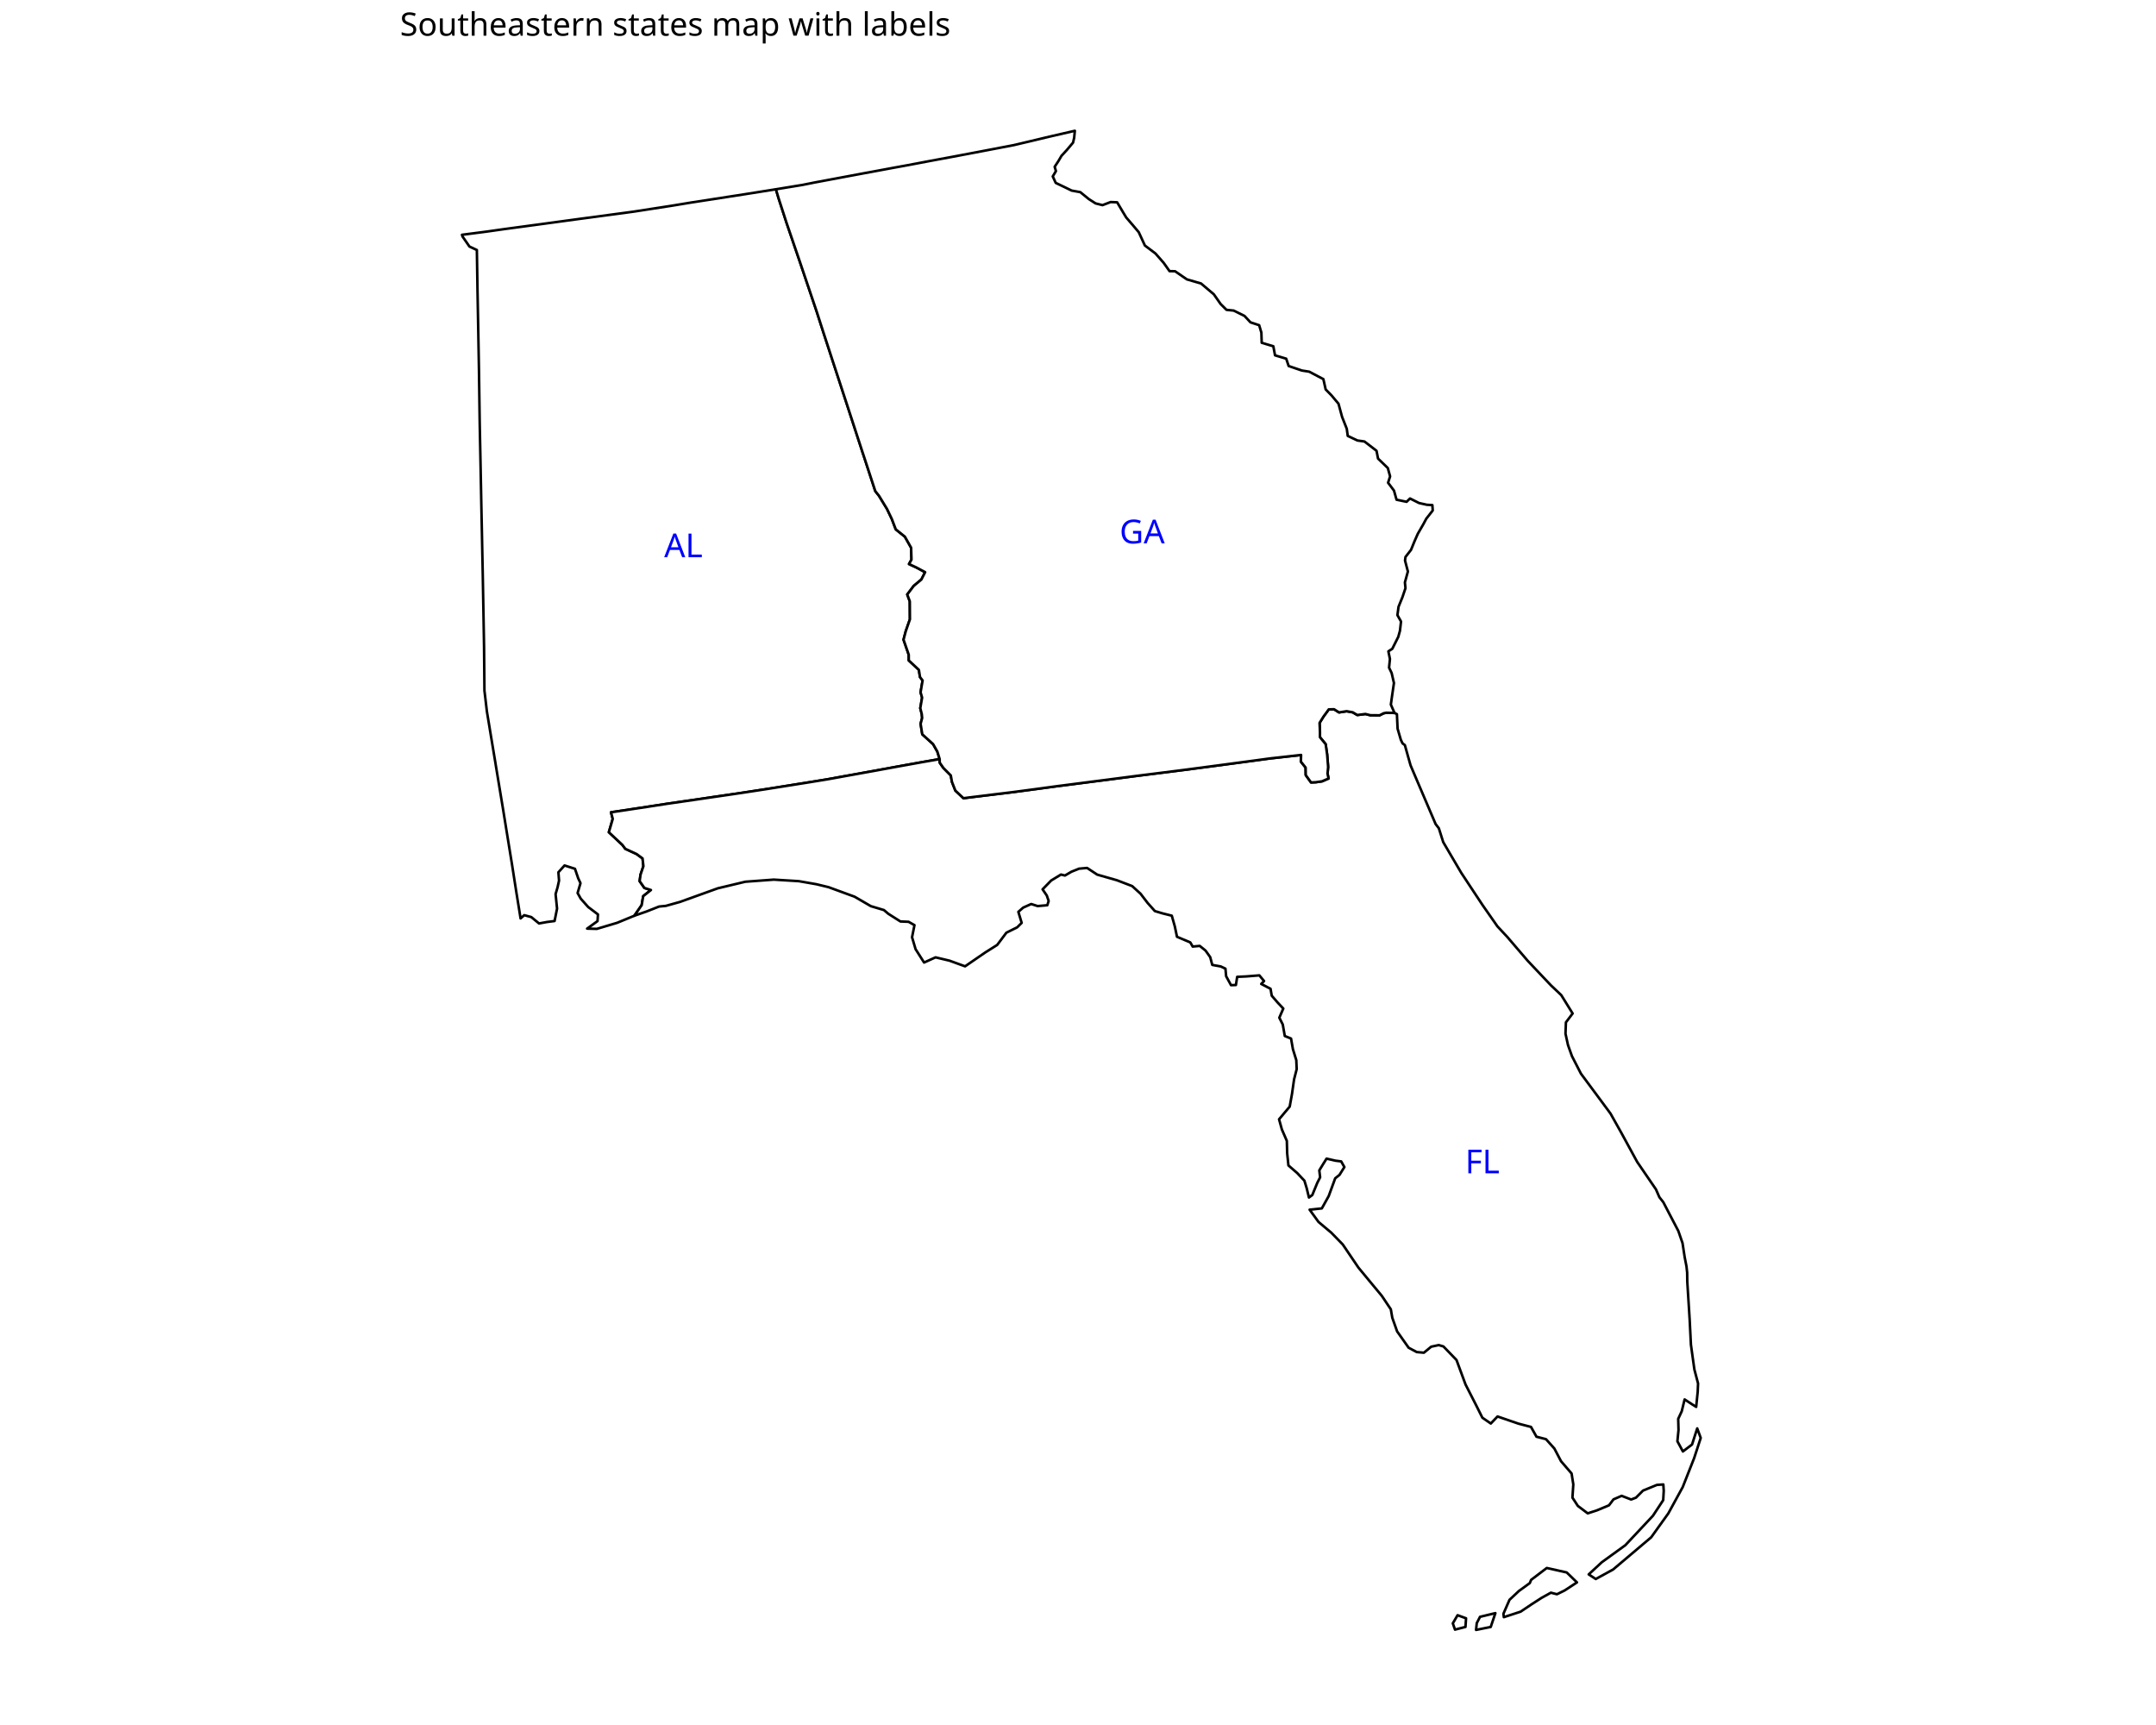
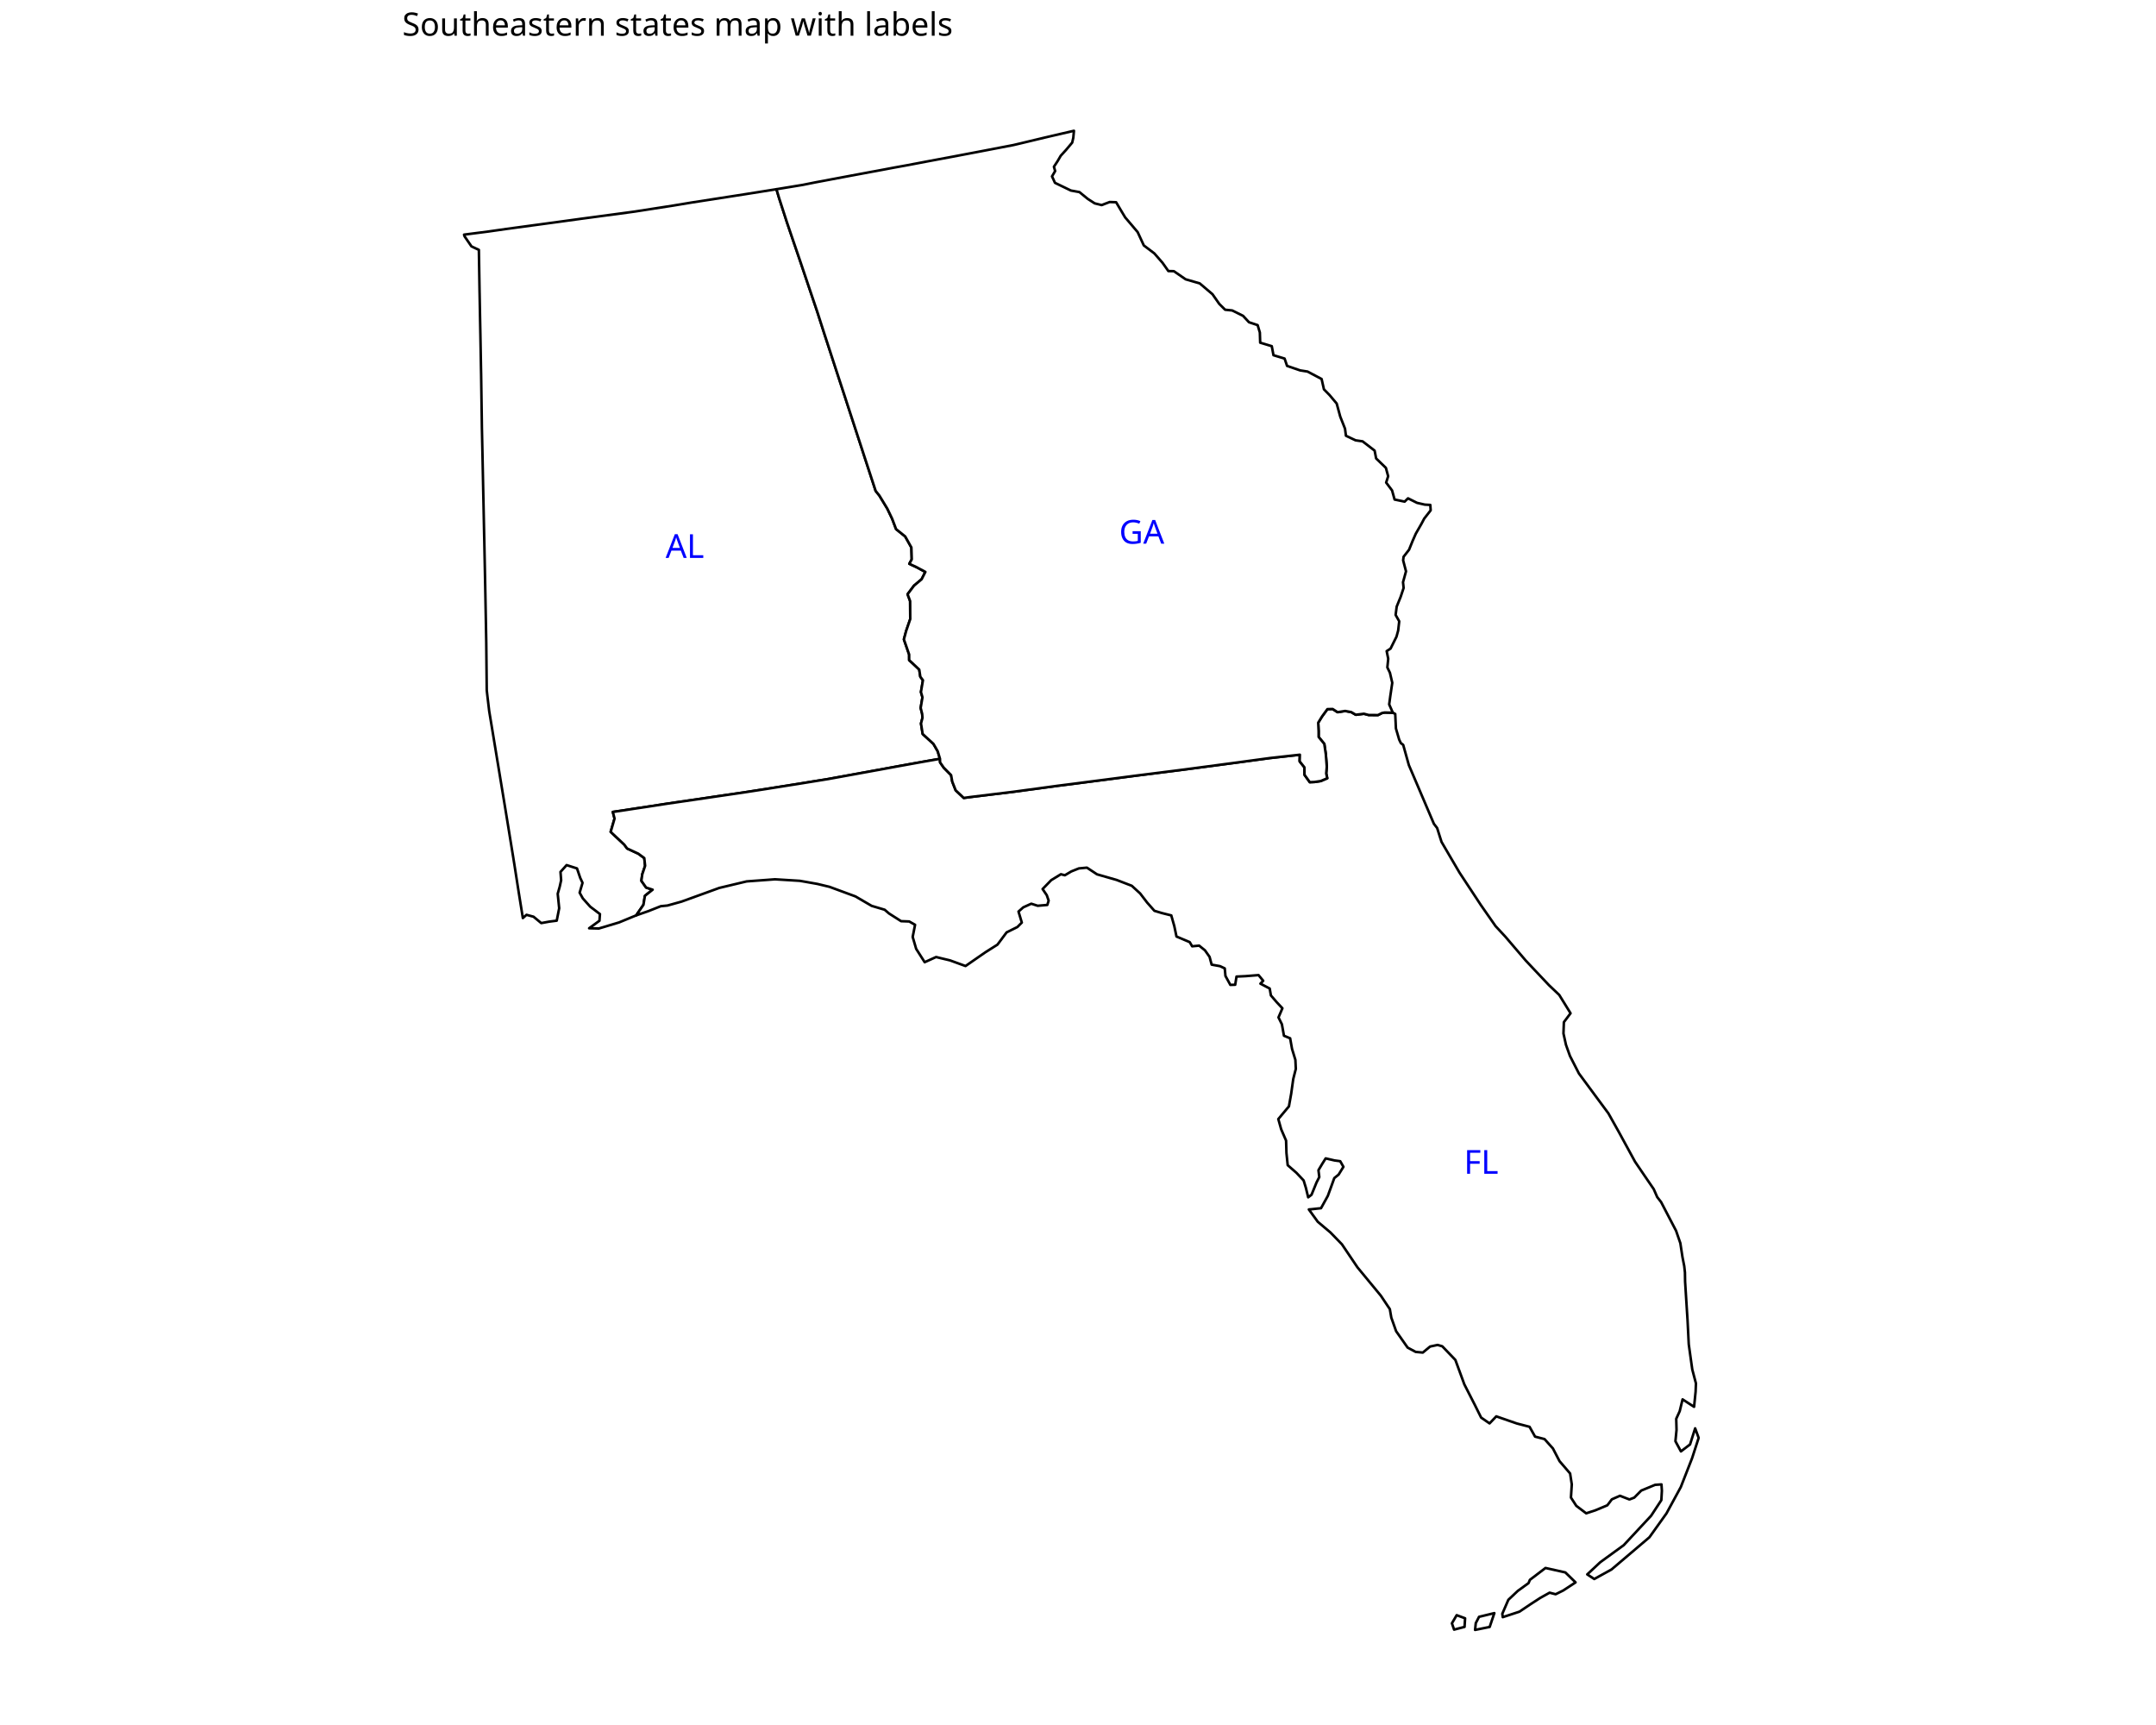
<svg xmlns="http://www.w3.org/2000/svg" class="svglite" data-engine-version="2.0" width="720.00pt" height="576.00pt" viewBox="0 0 720.00 576.00">
  <defs>
    <style type="text/css">
    .svglite line, .svglite polyline, .svglite polygon, .svglite path, .svglite rect, .svglite circle {
      fill: none;
      stroke: #000000;
      stroke-linecap: round;
      stroke-linejoin: round;
      stroke-miterlimit: 10.00;
    }
  </style>
  </defs>
  <rect width="100%" height="100%" style="stroke: none; fill: #FFFFFF;" />
  <defs>
    <clipPath id="cpMC4wMHw3MjAuMDB8MC4wMHw1NzYuMDA=">
      <rect x="0.00" y="0.00" width="720.00" height="576.00" />
    </clipPath>
  </defs>
  <g clip-path="url(#cpMC4wMHw3MjAuMDB8MC4wMHw1NzYuMDA=)">
</g>
  <defs>
-     <clipPath id="cpMTI2Ljg3fDU5My4xM3wwLjAwfDU3Ni4wMA==">
-       <rect x="126.87" y="0.00" width="466.26" height="576.00" />
+     <clipPath id="cpMTI3LjYzfDU5Mi4zN3wwLjAwfDU3Ni4wMA==">
+       <rect x="127.63" y="0.00" width="464.75" height="576.00" />
    </clipPath>
  </defs>
-   <g clip-path="url(#cpMTI2Ljg3fDU5My4xM3wwLjAwfDU3Ni4wMA==)">
+   <g clip-path="url(#cpMTI3LjYzfDU5Mi4zN3wwLjAwfDU3Ni4wMA==)">
</g>
  <g clip-path="url(#cpMC4wMHw3MjAuMDB8MC4wMHw1NzYuMDA=)">
</g>
  <defs>
-     <clipPath id="cpMTMzLjU5fDU4OC42NXwxOC42NHw1NjkuMjg=">
-       <rect x="133.59" y="18.64" width="455.05" height="550.63" />
+     <clipPath id="cpMTM0LjM1fDU4Ny44OXwxOC42NHw1NjkuMjg=">
+       <rect x="134.35" y="18.64" width="453.54" height="550.63" />
    </clipPath>
  </defs>
-   <g clip-path="url(#cpMTMzLjU5fDU4OC42NXwxOC42NHw1NjkuMjg=)">
-     <path d="M 162.01 232.53 L 161.78 230.61 L 161.65 215.98 L 161.63 214.86 L 161.58 211.95 L 161.34 198.57 L 161.22 191.93 L 161.00 181.15 L 160.94 178.06 L 160.74 168.48 L 160.64 163.30 L 160.40 151.09 L 160.23 142.90 L 160.19 140.60 L 159.97 125.00 L 159.95 123.60 L 159.74 111.92 L 159.61 104.86 L 159.50 98.95 L 159.46 96.91 L 159.25 83.48 L 156.77 82.32 L 154.47 78.99 L 154.28 78.40 L 162.49 77.34 L 163.10 77.25 L 168.47 76.49 L 175.07 75.60 L 177.64 75.25 L 178.41 75.15 L 193.85 73.05 L 194.15 73.01 L 194.39 72.98 L 209.52 70.95 L 211.65 70.66 L 211.65 70.66 L 224.38 68.69 L 230.38 67.70 L 230.68 67.65 L 248.70 64.86 L 259.12 63.20 L 259.98 66.09 L 260.96 69.12 L 262.66 74.37 L 264.71 80.36 L 265.28 82.03 L 266.33 85.10 L 267.13 87.44 L 270.15 96.37 L 272.73 104.01 L 273.41 106.12 L 275.20 111.67 L 276.17 114.63 L 278.24 120.98 L 280.03 126.44 L 281.94 132.29 L 282.67 134.52 L 283.52 137.12 L 288.14 151.29 L 288.48 152.31 L 292.18 163.60 L 292.32 164.01 L 293.54 165.54 L 295.61 168.94 L 296.20 169.90 L 297.81 173.25 L 298.70 175.59 L 299.15 176.76 L 302.19 179.20 L 302.54 179.82 L 302.62 179.96 L 304.27 182.89 L 304.37 186.08 L 304.39 186.87 L 303.57 188.34 L 305.98 189.46 L 308.95 191.06 L 308.03 192.86 L 307.70 193.51 L 305.14 195.65 L 302.98 198.51 L 303.83 200.79 L 303.84 202.05 L 303.86 205.58 L 303.87 206.80 L 302.49 210.75 L 301.74 213.60 L 302.70 216.38 L 302.99 217.20 L 303.48 218.63 L 303.49 220.52 L 306.86 223.67 L 307.24 226.08 L 308.11 227.23 L 307.88 228.53 L 307.43 231.17 L 307.94 232.94 L 307.33 236.47 L 307.83 238.45 L 307.89 239.09 L 307.95 239.76 L 307.44 241.68 L 308.00 245.19 L 311.61 248.47 L 312.46 249.96 L 313.03 250.96 L 313.80 253.47 L 312.58 253.69 L 307.75 254.53 L 299.86 255.95 L 293.33 257.15 L 292.92 257.23 L 282.31 259.14 L 276.25 260.24 L 270.27 261.21 L 266.14 261.87 L 263.84 262.24 L 256.32 263.43 L 255.32 263.59 L 247.92 264.72 L 242.64 265.50 L 238.51 266.10 L 237.48 266.25 L 236.54 266.39 L 232.48 266.99 L 222.53 268.43 L 222.49 268.44 L 216.20 269.41 L 211.39 270.14 L 207.42 270.74 L 204.06 271.24 L 204.05 271.24 L 204.63 273.44 L 203.33 277.89 L 207.86 282.13 L 208.84 283.44 L 212.57 285.16 L 214.58 286.63 L 214.87 289.22 L 213.91 292.05 L 213.61 294.22 L 215.20 296.49 L 217.38 297.19 L 214.80 299.24 L 214.29 302.25 L 211.85 305.77 L 206.12 308.13 L 199.31 310.16 L 196.07 310.08 L 199.54 307.57 L 199.69 305.34 L 196.42 302.86 L 193.95 300.09 L 192.89 298.19 L 193.86 294.90 L 193.09 293.27 L 192.01 290.10 L 188.53 288.99 L 186.48 291.26 L 186.69 294.05 L 186.22 296.20 L 185.54 298.55 L 186.03 303.40 L 185.20 307.54 L 182.65 307.87 L 180.01 308.35 L 177.42 306.22 L 175.07 305.59 L 173.85 306.67 L 172.48 298.22 L 171.05 289.06 L 171.02 288.87 L 168.95 276.11 L 168.04 270.47 L 165.57 255.54 L 165.46 254.84 L 163.96 245.80 L 163.35 242.09 L 162.60 237.58 L 162.01 232.53 Z" style="fill-rule: evenodd; fill: #FFFFFF; stroke-width: 0.85; stroke-linecap: butt;" />
-     <path d="M 502.07 538.86 L 504.10 534.20 L 507.26 531.24 L 510.88 528.61 L 511.32 527.54 L 516.55 523.57 L 523.20 525.06 L 526.63 528.38 L 522.51 531.08 L 519.95 532.34 L 517.92 531.82 L 514.81 533.55 L 511.55 535.65 L 507.81 538.16 L 502.21 539.99 L 502.07 538.86 Z" style="fill-rule: evenodd; fill: #FFFFFF; stroke-width: 0.85; stroke-linecap: butt;" />
-     <path d="M 493.17 541.98 L 494.26 539.88 L 499.39 538.64 L 497.83 543.26 L 492.93 544.25 L 493.17 541.98 Z" style="fill-rule: evenodd; fill: #FFFFFF; stroke-width: 0.85; stroke-linecap: butt;" />
-     <path d="M 485.17 542.05 L 486.76 539.34 L 489.59 540.37 L 489.40 543.25 L 485.90 544.15 L 485.17 542.05 Z" style="fill-rule: evenodd; fill: #FFFFFF; stroke-width: 0.85; stroke-linecap: butt;" />
-     <path d="M 204.63 273.44 L 204.05 271.24 L 204.06 271.24 L 207.42 270.74 L 211.39 270.14 L 216.20 269.41 L 222.49 268.44 L 222.53 268.43 L 232.48 266.99 L 236.54 266.39 L 237.48 266.25 L 238.51 266.10 L 242.64 265.50 L 247.92 264.72 L 255.32 263.59 L 256.32 263.43 L 263.84 262.24 L 266.14 261.87 L 270.27 261.21 L 276.25 260.24 L 282.31 259.14 L 292.92 257.23 L 293.33 257.15 L 299.86 255.95 L 307.75 254.53 L 312.58 253.69 L 313.80 253.47 L 313.82 254.65 L 315.06 256.44 L 317.52 258.92 L 317.91 261.09 L 319.05 263.99 L 321.76 266.54 L 321.81 266.53 L 323.95 266.24 L 338.38 264.48 L 342.37 263.95 L 346.43 263.41 L 353.26 262.48 L 355.01 262.26 L 358.26 261.84 L 366.21 260.81 L 369.50 260.39 L 375.12 259.66 L 379.88 259.04 L 385.94 258.28 L 388.00 258.02 L 395.36 257.09 L 395.59 257.06 L 406.41 255.63 L 414.40 254.56 L 418.90 253.96 L 424.19 253.24 L 424.19 253.24 L 425.93 253.05 L 434.50 252.09 L 434.42 254.30 L 436.02 256.31 L 436.06 258.81 L 437.82 261.26 L 439.42 261.19 L 441.49 260.89 L 443.26 260.13 L 443.68 259.95 L 443.33 258.35 L 443.53 256.09 L 443.20 251.93 L 442.70 248.48 L 440.80 246.17 L 440.80 244.31 L 440.67 241.39 L 441.94 239.34 L 443.74 236.87 L 445.35 236.83 L 445.51 236.82 L 447.17 237.88 L 449.71 237.48 L 451.75 237.85 L 453.27 238.75 L 455.99 238.41 L 457.60 238.82 L 460.72 238.85 L 462.05 238.17 L 462.93 237.99 L 465.70 238.06 L 466.50 238.47 L 466.73 243.33 L 467.82 247.05 L 468.18 247.80 L 468.39 248.23 L 469.16 248.80 L 470.25 252.70 L 471.06 255.56 L 472.77 259.58 L 479.43 275.17 L 480.50 276.56 L 481.41 279.43 L 481.97 281.20 L 484.96 286.30 L 487.99 291.45 L 491.72 297.10 L 495.19 302.34 L 498.30 306.79 L 500.07 309.33 L 503.33 312.82 L 510.18 320.82 L 513.49 324.32 L 517.95 329.03 L 521.39 332.29 L 525.18 338.41 L 522.94 341.38 L 522.80 345.16 L 523.63 348.95 L 524.96 352.67 L 527.96 358.51 L 533.98 366.63 L 537.83 371.83 L 541.41 378.20 L 542.39 380.00 L 546.73 387.96 L 550.21 393.05 L 553.00 397.13 L 554.16 399.77 L 555.47 401.44 L 557.86 406.02 L 560.48 411.03 L 561.87 415.05 L 561.89 415.12 L 561.91 415.27 L 562.60 419.77 L 563.20 422.85 L 563.43 424.96 L 563.47 427.96 L 563.73 432.09 L 564.06 437.33 L 564.28 440.89 L 564.67 448.66 L 564.68 448.96 L 565.44 454.42 L 565.85 457.32 L 567.07 461.95 L 566.95 464.77 L 566.86 465.62 L 566.44 469.78 L 565.30 469.06 L 562.58 467.29 L 561.62 471.24 L 560.44 473.78 L 560.54 477.48 L 560.51 477.82 L 560.17 481.26 L 562.01 484.66 L 565.06 482.34 L 566.79 476.96 L 567.96 480.15 L 566.01 486.13 L 565.73 486.97 L 561.95 496.55 L 557.13 505.36 L 551.41 513.33 L 538.71 524.07 L 532.91 527.25 L 530.55 525.71 L 534.93 521.65 L 542.79 515.96 L 552.00 506.13 L 555.43 500.92 L 555.61 497.81 L 555.47 495.68 L 553.33 495.83 L 548.68 497.73 L 546.33 500.09 L 544.73 500.71 L 541.54 499.48 L 539.57 500.34 L 538.83 500.66 L 537.32 502.65 L 533.29 504.33 L 530.22 505.33 L 526.92 502.84 L 525.12 500.08 L 525.41 495.66 L 524.84 492.03 L 521.31 487.92 L 519.09 483.69 L 516.29 480.56 L 513.11 479.74 L 511.28 476.47 L 508.47 475.74 L 507.04 475.36 L 500.11 472.98 L 499.12 474.01 L 497.86 475.33 L 495.04 473.39 L 494.01 471.33 L 492.93 469.17 L 489.42 462.30 L 486.41 454.14 L 486.31 454.03 L 482.04 449.60 L 480.47 449.14 L 477.95 449.68 L 475.51 451.69 L 473.12 451.47 L 470.42 450.03 L 466.57 444.57 L 464.96 440.02 L 464.47 437.20 L 463.51 435.77 L 461.48 432.73 L 458.36 428.97 L 453.64 423.26 L 448.43 415.56 L 444.58 411.60 L 442.61 409.95 L 440.33 408.03 L 437.35 403.93 L 438.37 403.83 L 441.43 403.50 L 443.72 399.39 L 444.70 396.71 L 444.95 396.03 L 445.89 393.46 L 447.34 392.29 L 448.96 389.70 L 447.89 387.81 L 446.00 387.57 L 443.01 386.88 L 442.57 387.58 L 441.86 388.71 L 440.58 390.81 L 440.86 393.12 L 439.93 394.93 L 439.13 396.88 L 438.72 397.87 L 438.69 397.95 L 438.25 399.03 L 437.13 399.87 L 436.37 396.74 L 435.61 394.25 L 433.21 391.70 L 430.27 389.15 L 429.85 385.08 L 429.74 380.95 L 428.09 377.15 L 427.17 373.84 L 427.14 373.75 L 430.70 369.51 L 431.46 365.31 L 432.16 360.40 L 432.34 359.71 L 433.03 357.00 L 432.90 354.00 L 431.77 350.33 L 431.16 346.86 L 431.14 346.78 L 429.06 345.94 L 428.38 342.09 L 427.23 339.82 L 428.56 336.77 L 426.66 334.75 L 424.91 332.72 L 424.70 332.48 L 424.30 330.17 L 421.19 328.55 L 422.13 327.58 L 420.56 325.69 L 416.19 326.04 L 413.16 326.18 L 412.73 328.91 L 411.10 328.96 L 409.47 325.97 L 409.24 323.45 L 407.67 322.71 L 405.02 322.23 L 404.84 322.19 L 404.15 319.60 L 402.59 317.41 L 400.66 315.85 L 398.30 316.07 L 397.50 314.68 L 393.06 312.81 L 392.33 309.33 L 391.38 305.97 L 391.32 305.76 L 388.17 304.97 L 385.67 304.22 L 383.22 301.47 L 380.89 298.43 L 378.10 295.88 L 372.98 293.92 L 366.42 292.05 L 363.45 290.09 L 363.04 289.82 L 360.35 290.06 L 359.81 290.28 L 357.81 291.08 L 355.64 292.35 L 354.32 292.02 L 351.06 294.00 L 348.17 296.96 L 349.35 298.69 L 349.58 299.03 L 350.20 300.84 L 349.75 302.27 L 346.51 302.55 L 344.37 301.86 L 341.69 303.07 L 340.08 304.48 L 341.19 308.16 L 339.70 309.64 L 336.09 311.43 L 333.01 315.53 L 329.00 318.06 L 322.29 322.67 L 317.09 320.78 L 314.23 320.10 L 312.43 319.67 L 308.60 321.40 L 305.76 316.94 L 304.58 312.96 L 305.39 308.91 L 305.17 308.79 L 303.42 307.80 L 300.70 307.69 L 296.65 305.12 L 295.19 303.88 L 290.83 302.58 L 285.39 299.42 L 276.90 296.31 L 276.71 296.24 L 272.66 295.26 L 268.65 294.56 L 266.74 294.23 L 259.07 293.76 L 258.42 293.72 L 248.91 294.42 L 241.88 296.10 L 239.73 296.61 L 236.90 297.63 L 227.06 301.17 L 223.98 302.03 L 222.34 302.49 L 220.12 302.70 L 215.96 304.34 L 211.85 305.77 L 214.29 302.25 L 214.80 299.24 L 217.38 297.19 L 215.20 296.49 L 213.61 294.22 L 213.91 292.05 L 214.87 289.22 L 214.58 286.63 L 212.57 285.16 L 208.84 283.44 L 207.86 282.13 L 203.33 277.89 L 204.63 273.44 Z" style="fill-rule: evenodd; fill: #FFFFFF; stroke-width: 0.85; stroke-linecap: butt;" />
-     <path d="M 259.12 63.20 L 264.38 62.34 L 267.98 61.75 L 268.82 61.58 L 272.27 60.89 L 272.77 60.80 L 281.58 59.15 L 284.20 58.66 L 284.32 58.64 L 288.95 57.77 L 290.99 57.40 L 292.38 57.14 L 294.32 56.78 L 298.56 55.99 L 303.07 55.17 L 310.56 53.75 L 318.27 52.32 L 323.24 51.38 L 325.99 50.86 L 326.00 50.86 L 338.65 48.44 L 341.46 47.77 L 344.10 47.15 L 350.45 45.63 L 358.95 43.67 L 358.72 46.01 L 358.35 47.62 L 356.28 50.08 L 354.50 52.01 L 353.48 53.75 L 352.21 55.69 L 352.63 57.13 L 351.57 58.91 L 351.82 59.45 L 352.47 60.87 L 352.56 61.07 L 355.32 62.39 L 357.89 63.64 L 360.77 64.16 L 363.29 66.21 L 363.58 66.45 L 365.76 67.85 L 365.87 67.92 L 368.19 68.50 L 368.34 68.44 L 370.89 67.47 L 373.07 67.55 L 374.99 70.78 L 376.10 72.62 L 378.40 75.29 L 378.70 75.65 L 380.28 77.52 L 380.91 78.88 L 382.34 81.99 L 385.87 84.64 L 388.41 87.54 L 388.58 87.73 L 390.22 90.04 L 390.57 90.54 L 392.41 90.57 L 396.35 93.28 L 401.09 94.66 L 405.36 98.27 L 406.69 100.17 L 407.62 101.50 L 409.59 103.46 L 411.62 103.67 L 411.98 103.70 L 415.61 105.49 L 416.23 106.16 L 417.59 107.63 L 420.50 108.59 L 421.24 111.07 L 421.35 114.46 L 425.23 115.62 L 425.75 118.38 L 425.80 118.65 L 429.53 119.77 L 429.63 120.07 L 430.35 122.22 L 434.74 123.72 L 436.60 124.01 L 437.22 124.11 L 439.95 125.55 L 441.94 126.59 L 442.71 130.04 L 444.59 131.95 L 446.99 134.80 L 448.12 138.95 L 448.19 139.20 L 449.76 143.19 L 450.08 145.55 L 450.56 145.78 L 453.30 147.08 L 455.25 147.36 L 455.66 147.42 L 459.69 150.52 L 460.20 153.13 L 461.33 154.22 L 463.46 156.28 L 464.23 159.08 L 463.55 161.19 L 463.89 161.64 L 465.52 163.81 L 466.38 166.86 L 469.74 167.56 L 470.88 166.45 L 473.90 167.97 L 476.50 168.55 L 478.34 168.66 L 478.47 170.45 L 476.31 173.20 L 475.36 174.98 L 473.47 178.26 L 472.38 180.74 L 471.21 183.61 L 469.36 185.98 L 469.28 186.61 L 469.21 187.17 L 470.17 190.83 L 469.17 194.47 L 469.25 195.28 L 469.36 196.40 L 468.36 199.37 L 467.04 202.62 L 466.67 205.40 L 467.87 207.52 L 467.82 208.01 L 467.52 210.62 L 466.95 212.67 L 464.96 216.64 L 463.65 217.49 L 464.17 220.04 L 463.88 222.94 L 464.45 224.12 L 464.74 224.72 L 465.51 228.06 L 464.85 232.60 L 464.48 235.28 L 465.70 238.06 L 462.93 237.99 L 462.05 238.17 L 460.72 238.85 L 457.60 238.82 L 455.99 238.41 L 453.27 238.75 L 451.75 237.85 L 449.71 237.48 L 447.17 237.88 L 445.51 236.82 L 445.35 236.83 L 443.74 236.87 L 441.94 239.34 L 440.67 241.39 L 440.80 244.31 L 440.80 246.17 L 442.70 248.48 L 443.20 251.93 L 443.53 256.09 L 443.33 258.35 L 443.68 259.95 L 443.26 260.13 L 441.49 260.89 L 439.42 261.19 L 437.82 261.26 L 436.06 258.81 L 436.02 256.31 L 434.42 254.30 L 434.50 252.09 L 425.93 253.05 L 424.19 253.24 L 424.19 253.24 L 418.90 253.96 L 414.40 254.56 L 406.41 255.63 L 395.59 257.06 L 395.36 257.09 L 388.00 258.02 L 385.94 258.28 L 379.88 259.04 L 375.12 259.66 L 369.50 260.39 L 366.21 260.81 L 358.26 261.84 L 355.01 262.26 L 353.26 262.48 L 346.43 263.41 L 342.37 263.95 L 338.38 264.48 L 323.95 266.24 L 321.81 266.53 L 321.76 266.54 L 319.05 263.99 L 317.91 261.09 L 317.52 258.92 L 315.06 256.44 L 313.82 254.65 L 313.80 253.47 L 313.03 250.96 L 312.46 249.96 L 311.61 248.47 L 308.00 245.19 L 307.44 241.68 L 307.95 239.76 L 307.89 239.09 L 307.83 238.45 L 307.33 236.47 L 307.94 232.94 L 307.43 231.17 L 307.88 228.53 L 308.11 227.23 L 307.24 226.08 L 306.86 223.67 L 303.49 220.52 L 303.48 218.63 L 302.99 217.20 L 302.70 216.38 L 301.74 213.60 L 302.49 210.75 L 303.87 206.80 L 303.86 205.58 L 303.84 202.05 L 303.83 200.79 L 302.98 198.51 L 305.14 195.65 L 307.70 193.51 L 308.03 192.86 L 308.95 191.06 L 305.98 189.46 L 303.57 188.34 L 304.39 186.87 L 304.37 186.08 L 304.27 182.89 L 302.62 179.96 L 302.54 179.82 L 302.19 179.20 L 299.15 176.76 L 298.70 175.59 L 297.81 173.25 L 296.20 169.90 L 295.61 168.94 L 293.54 165.54 L 292.32 164.01 L 292.18 163.60 L 288.48 152.31 L 288.14 151.29 L 283.52 137.12 L 282.67 134.52 L 281.94 132.29 L 280.03 126.44 L 278.24 120.98 L 276.17 114.63 L 275.20 111.67 L 273.41 106.12 L 272.73 104.01 L 270.15 96.37 L 267.13 87.44 L 266.33 85.10 L 265.28 82.03 L 264.71 80.36 L 262.66 74.37 L 260.96 69.12 L 259.98 66.09 L 259.12 63.20 Z" style="fill-rule: evenodd; fill: #FFFFFF; stroke-width: 0.85; stroke-linecap: butt;" />
-     <text x="228.22" y="186.07" text-anchor="middle" style="font-size: 11.04px; fill: #0000FF; font-family: sans;" textLength="13.51px" lengthAdjust="spacingAndGlyphs">AL</text>
-     <text x="495.04" y="391.79" text-anchor="middle" style="font-size: 11.04px; fill: #0000FF; font-family: sans;" textLength="12.88px" lengthAdjust="spacingAndGlyphs">FL</text>
-     <text x="381.43" y="181.45" text-anchor="middle" style="font-size: 11.04px; fill: #0000FF; font-family: sans;" textLength="15.96px" lengthAdjust="spacingAndGlyphs">GA</text>
+   <g clip-path="url(#cpMTM0LjM1fDU4Ny44OXwxOC42NHw1NjkuMjg=)">
+     <path d="M 162.77 232.42 L 162.55 230.49 L 162.40 215.87 L 162.39 214.75 L 162.34 211.84 L 162.09 198.47 L 161.96 191.83 L 161.74 181.05 L 161.67 177.96 L 161.47 168.38 L 161.36 163.21 L 161.11 151.00 L 160.93 142.81 L 160.90 140.52 L 160.67 124.93 L 160.64 123.53 L 160.43 111.86 L 160.29 104.80 L 160.18 98.89 L 160.14 96.85 L 159.92 83.43 L 157.45 82.28 L 155.16 78.94 L 154.97 78.35 L 163.14 77.30 L 163.75 77.21 L 169.09 76.45 L 178.22 75.21 L 178.98 75.11 L 186.27 74.12 L 194.35 73.01 L 194.64 72.97 L 194.88 72.94 L 209.95 70.92 L 212.06 70.63 L 212.06 70.63 L 224.73 68.66 L 230.70 67.67 L 231.00 67.62 L 248.57 64.89 L 259.30 63.18 L 260.16 66.06 L 261.14 69.09 L 262.84 74.34 L 264.88 80.33 L 265.45 81.99 L 266.50 85.06 L 267.30 87.40 L 270.31 96.33 L 272.89 103.96 L 273.57 106.07 L 275.35 111.61 L 276.32 114.58 L 278.39 120.93 L 280.17 126.38 L 282.09 132.23 L 282.81 134.46 L 283.66 137.06 L 288.28 151.22 L 288.61 152.24 L 292.30 163.52 L 292.44 163.94 L 293.66 165.46 L 295.73 168.86 L 296.31 169.82 L 297.92 173.17 L 298.81 175.51 L 299.25 176.68 L 302.29 179.12 L 302.64 179.74 L 302.72 179.88 L 304.36 182.81 L 304.46 185.99 L 304.48 186.78 L 303.67 188.26 L 306.06 189.37 L 309.03 190.97 L 308.11 192.77 L 307.78 193.42 L 305.24 195.56 L 303.09 198.42 L 303.94 200.71 L 303.95 201.96 L 303.97 205.49 L 303.98 206.71 L 302.62 210.66 L 301.86 213.50 L 302.83 216.29 L 303.11 217.11 L 303.61 218.54 L 303.62 220.42 L 306.98 223.57 L 307.35 225.98 L 308.22 227.14 L 308.00 228.44 L 307.55 231.08 L 308.06 232.84 L 307.46 236.38 L 307.95 238.35 L 308.01 238.99 L 308.07 239.67 L 307.57 241.58 L 308.13 245.09 L 311.72 248.38 L 312.58 249.86 L 313.15 250.86 L 313.91 253.37 L 312.70 253.59 L 307.89 254.43 L 300.03 255.85 L 293.54 257.05 L 293.13 257.12 L 282.57 259.04 L 276.53 260.14 L 270.58 261.10 L 266.47 261.77 L 264.18 262.13 L 256.69 263.32 L 255.70 263.48 L 248.33 264.62 L 243.07 265.39 L 238.96 265.99 L 237.01 266.28 L 232.96 266.88 L 223.06 268.32 L 223.01 268.33 L 216.75 269.30 L 211.96 270.02 L 208.01 270.63 L 204.67 271.12 L 204.66 271.12 L 205.23 273.33 L 203.94 277.77 L 208.46 282.01 L 209.43 283.32 L 213.16 285.05 L 215.16 286.52 L 215.44 289.10 L 214.49 291.94 L 214.19 294.11 L 215.78 296.37 L 217.95 297.08 L 215.38 299.12 L 214.88 302.13 L 212.46 305.65 L 206.74 308.01 L 199.97 310.04 L 196.74 309.96 L 200.19 307.45 L 200.35 305.22 L 197.09 302.74 L 194.63 299.98 L 193.57 298.08 L 194.54 294.78 L 193.77 293.15 L 192.69 289.98 L 189.22 288.87 L 189.18 288.91 L 187.18 291.14 L 187.39 293.93 L 186.92 296.08 L 186.25 298.43 L 186.74 303.28 L 185.92 307.42 L 183.38 307.75 L 180.75 308.23 L 178.17 306.10 L 175.83 305.47 L 174.61 306.55 L 173.25 298.10 L 171.82 288.94 L 171.79 288.75 L 171.40 286.32 L 169.72 275.99 L 168.80 270.35 L 166.34 255.43 L 166.22 254.72 L 164.73 245.69 L 164.12 241.98 L 163.37 237.46 L 162.77 232.42 Z" style="fill-rule: evenodd; fill: #FFFFFF; stroke-width: 0.85; stroke-linecap: butt;" />
+     <path d="M 501.70 538.85 L 503.72 534.19 L 506.86 531.23 L 510.47 528.61 L 510.91 527.53 L 516.12 523.57 L 522.74 525.05 L 526.16 528.38 L 522.05 531.08 L 519.51 532.34 L 517.49 531.82 L 514.39 533.55 L 511.15 535.65 L 507.42 538.16 L 501.85 539.99 L 501.70 538.85 Z" style="fill-rule: evenodd; fill: #FFFFFF; stroke-width: 0.85; stroke-linecap: butt;" />
+     <path d="M 492.84 541.98 L 493.93 539.88 L 499.04 538.64 L 497.48 543.26 L 492.60 544.25 L 492.84 541.98 Z" style="fill-rule: evenodd; fill: #FFFFFF; stroke-width: 0.85; stroke-linecap: butt;" />
+     <path d="M 484.87 542.04 L 486.46 539.33 L 489.27 540.37 L 489.09 543.24 L 485.60 544.15 L 484.87 542.04 Z" style="fill-rule: evenodd; fill: #FFFFFF; stroke-width: 0.85; stroke-linecap: butt;" />
+     <path d="M 205.23 273.33 L 204.66 271.12 L 204.67 271.12 L 208.01 270.63 L 211.96 270.02 L 216.75 269.30 L 223.01 268.33 L 223.06 268.32 L 232.96 266.88 L 237.01 266.28 L 238.96 265.99 L 243.07 265.39 L 248.33 264.62 L 255.70 263.48 L 256.69 263.32 L 264.18 262.13 L 266.47 261.77 L 270.58 261.10 L 276.53 260.14 L 282.57 259.04 L 293.13 257.12 L 293.54 257.05 L 300.03 255.85 L 307.89 254.43 L 312.70 253.59 L 313.91 253.37 L 313.94 254.55 L 315.17 256.34 L 317.62 258.82 L 318.01 260.99 L 319.15 263.89 L 321.85 266.44 L 321.90 266.43 L 324.04 266.14 L 338.40 264.39 L 342.37 263.85 L 346.41 263.31 L 353.21 262.38 L 354.96 262.16 L 358.19 261.75 L 366.10 260.72 L 369.37 260.30 L 374.97 259.57 L 379.71 258.95 L 385.75 258.19 L 387.80 257.93 L 395.13 257.00 L 395.35 256.97 L 406.12 255.54 L 414.08 254.48 L 418.56 253.87 L 423.82 253.16 L 423.83 253.15 L 425.56 252.96 L 434.09 252.01 L 434.02 254.22 L 435.61 256.22 L 435.65 258.73 L 437.41 261.18 L 439.00 261.11 L 441.06 260.80 L 442.82 260.05 L 443.24 259.87 L 442.89 258.27 L 443.08 256.01 L 442.76 251.85 L 442.25 248.40 L 440.36 246.09 L 440.36 244.23 L 440.22 241.31 L 441.48 239.26 L 443.28 236.79 L 444.88 236.75 L 445.04 236.74 L 446.69 237.81 L 449.22 237.40 L 451.25 237.78 L 452.77 238.67 L 455.48 238.33 L 457.07 238.75 L 460.18 238.77 L 461.51 238.09 L 462.39 237.92 L 465.14 237.98 L 465.94 238.40 L 466.17 243.25 L 467.26 246.97 L 467.62 247.72 L 467.83 248.15 L 468.60 248.72 L 469.69 252.62 L 470.49 255.48 L 472.21 259.50 L 478.86 275.10 L 479.93 276.48 L 480.84 279.36 L 481.40 281.12 L 484.38 286.22 L 487.40 291.37 L 491.12 297.02 L 494.58 302.27 L 497.68 306.71 L 499.45 309.25 L 502.70 312.75 L 509.53 320.75 L 512.83 324.25 L 517.28 328.96 L 520.71 332.22 L 524.49 338.34 L 522.26 341.31 L 522.12 345.09 L 522.96 348.88 L 524.29 352.60 L 527.28 358.44 L 533.28 366.57 L 537.13 371.77 L 540.70 378.14 L 541.68 379.94 L 546.02 387.90 L 549.48 392.99 L 552.27 397.07 L 553.43 399.72 L 554.73 401.39 L 557.12 405.98 L 559.73 410.98 L 561.12 415.01 L 561.15 415.08 L 561.17 415.22 L 561.86 419.73 L 562.46 422.80 L 562.69 424.92 L 562.74 427.92 L 563.00 432.05 L 563.33 437.29 L 563.56 440.85 L 563.95 448.62 L 563.97 448.93 L 564.73 454.39 L 565.14 457.29 L 566.36 461.92 L 566.25 464.74 L 566.16 465.60 L 565.74 469.75 L 564.61 469.03 L 561.90 467.27 L 560.94 471.22 L 559.78 473.75 L 559.88 477.46 L 559.85 477.79 L 559.51 481.24 L 561.35 484.64 L 564.39 482.32 L 566.10 476.94 L 567.27 480.13 L 565.33 486.12 L 565.06 486.95 L 561.31 496.54 L 556.52 505.35 L 550.82 513.32 L 538.18 524.06 L 532.41 527.25 L 530.06 525.71 L 534.42 521.64 L 542.25 515.95 L 551.40 506.12 L 554.81 500.91 L 554.99 497.79 L 554.85 495.66 L 552.72 495.81 L 548.09 497.72 L 545.75 500.08 L 544.15 500.69 L 540.98 499.46 L 539.02 500.32 L 538.28 500.65 L 536.77 502.64 L 532.76 504.32 L 529.71 505.32 L 526.41 502.82 L 524.62 500.06 L 524.90 495.64 L 524.34 492.01 L 520.81 487.90 L 518.60 483.66 L 515.80 480.53 L 512.64 479.71 L 510.80 476.43 L 508.01 475.70 L 506.58 475.33 L 499.68 472.94 L 498.69 473.98 L 497.44 475.29 L 494.63 473.35 L 493.60 471.29 L 492.53 469.13 L 489.02 462.26 L 486.02 454.09 L 485.91 453.98 L 481.66 449.55 L 480.09 449.09 L 477.58 449.63 L 475.15 451.64 L 472.77 451.42 L 470.08 449.98 L 466.24 444.51 L 464.63 439.97 L 464.14 437.14 L 463.18 435.71 L 461.15 432.67 L 458.05 428.91 L 453.34 423.20 L 448.14 415.49 L 444.30 411.53 L 442.34 409.88 L 440.07 407.96 L 437.09 403.85 L 438.11 403.76 L 441.16 403.43 L 443.43 399.32 L 444.41 396.64 L 444.66 395.95 L 445.59 393.38 L 447.03 392.22 L 448.64 389.62 L 447.57 387.74 L 445.69 387.49 L 442.71 386.80 L 442.27 387.50 L 441.56 388.63 L 440.30 390.74 L 440.58 393.04 L 439.65 394.86 L 438.86 396.81 L 437.98 398.95 L 436.87 399.80 L 436.11 396.66 L 435.35 394.17 L 432.96 391.63 L 430.03 389.07 L 429.61 385.00 L 429.49 380.87 L 427.85 377.07 L 426.92 373.76 L 426.89 373.67 L 430.44 369.43 L 431.19 365.23 L 431.88 360.32 L 432.05 359.63 L 432.74 356.92 L 432.60 353.92 L 431.48 350.25 L 430.86 346.78 L 430.85 346.70 L 428.78 345.85 L 428.09 342.01 L 426.95 339.73 L 428.26 336.68 L 426.37 334.66 L 424.63 332.63 L 424.42 332.39 L 424.02 330.08 L 420.92 328.46 L 421.85 327.49 L 420.29 325.60 L 415.94 325.95 L 412.93 326.09 L 412.50 328.82 L 410.88 328.87 L 409.24 325.88 L 409.01 323.36 L 407.45 322.62 L 404.81 322.14 L 404.63 322.10 L 403.94 319.51 L 402.39 317.32 L 400.46 315.76 L 398.12 315.98 L 397.31 314.59 L 392.89 312.72 L 392.16 309.24 L 391.21 305.88 L 391.16 305.67 L 388.01 304.88 L 385.52 304.13 L 383.09 301.38 L 380.76 298.34 L 377.97 295.78 L 372.88 293.82 L 366.35 291.95 L 363.39 289.99 L 362.98 289.72 L 360.30 289.97 L 359.76 290.18 L 357.77 290.98 L 355.61 292.26 L 354.29 291.92 L 351.05 293.90 L 348.18 296.86 L 349.35 298.59 L 349.58 298.93 L 350.20 300.74 L 349.75 302.17 L 346.53 302.45 L 344.40 301.76 L 341.73 302.97 L 340.13 304.38 L 341.24 308.06 L 339.76 309.54 L 336.16 311.33 L 333.10 315.43 L 329.11 317.95 L 322.44 322.57 L 317.25 320.68 L 314.40 320.00 L 312.61 319.56 L 308.80 321.29 L 305.96 316.84 L 304.79 312.85 L 305.59 308.80 L 305.38 308.68 L 303.63 307.69 L 300.92 307.59 L 296.89 305.02 L 295.43 303.77 L 291.09 302.48 L 285.67 299.32 L 277.21 296.20 L 277.03 296.13 L 272.98 295.16 L 268.99 294.45 L 267.09 294.12 L 259.45 293.65 L 258.81 293.61 L 249.34 294.31 L 242.35 295.98 L 240.20 296.49 L 237.38 297.52 L 227.60 301.06 L 224.52 301.92 L 222.89 302.37 L 220.68 302.59 L 216.54 304.23 L 212.46 305.65 L 214.88 302.13 L 215.38 299.12 L 217.95 297.08 L 215.78 296.37 L 214.19 294.11 L 214.49 291.94 L 215.44 289.10 L 215.16 286.52 L 213.16 285.05 L 209.43 283.32 L 208.46 282.01 L 203.94 277.77 L 205.23 273.33 Z" style="fill-rule: evenodd; fill: #FFFFFF; stroke-width: 0.85; stroke-linecap: butt;" />
+     <path d="M 259.30 63.18 L 264.54 62.32 L 268.12 61.73 L 268.96 61.56 L 272.40 60.87 L 272.89 60.78 L 281.66 59.13 L 284.27 58.64 L 284.38 58.62 L 288.99 57.76 L 291.02 57.38 L 292.40 57.13 L 294.33 56.77 L 298.56 55.97 L 303.04 55.16 L 310.50 53.74 L 318.17 52.31 L 323.11 51.37 L 325.85 50.85 L 325.86 50.85 L 338.46 48.43 L 341.25 47.77 L 343.87 47.14 L 350.19 45.63 L 358.65 43.67 L 358.43 46.01 L 358.06 47.62 L 356.00 50.07 L 354.24 52.00 L 353.22 53.75 L 351.96 55.68 L 352.37 57.12 L 351.32 58.90 L 351.57 59.43 L 352.22 60.85 L 352.31 61.05 L 355.06 62.38 L 357.62 63.62 L 360.48 64.14 L 363.00 66.20 L 363.29 66.43 L 365.46 67.83 L 365.57 67.90 L 367.88 68.48 L 368.02 68.43 L 370.57 67.46 L 372.73 67.53 L 374.65 70.76 L 375.76 72.60 L 378.04 75.27 L 378.34 75.63 L 379.92 77.50 L 380.55 78.86 L 381.98 81.96 L 385.49 84.61 L 388.02 87.51 L 388.19 87.70 L 389.83 90.02 L 390.17 90.51 L 392.01 90.55 L 395.94 93.26 L 400.66 94.63 L 404.91 98.24 L 406.24 100.14 L 407.17 101.47 L 409.12 103.42 L 411.15 103.63 L 411.51 103.67 L 415.12 105.46 L 415.74 106.13 L 417.10 107.60 L 419.99 108.56 L 420.73 111.04 L 420.84 114.42 L 424.71 115.59 L 425.23 118.34 L 425.28 118.61 L 428.99 119.73 L 429.09 120.03 L 429.82 122.18 L 434.19 123.68 L 436.04 123.97 L 436.66 124.07 L 439.38 125.51 L 441.35 126.55 L 442.13 130.00 L 444.00 131.91 L 446.39 134.75 L 447.52 138.91 L 447.59 139.15 L 449.17 143.14 L 449.48 145.50 L 449.96 145.73 L 452.69 147.03 L 454.63 147.31 L 455.04 147.37 L 459.06 150.47 L 459.56 153.08 L 460.69 154.17 L 462.82 156.23 L 463.58 159.02 L 462.91 161.13 L 463.25 161.59 L 464.88 163.76 L 465.73 166.80 L 469.08 167.50 L 470.21 166.40 L 473.23 167.91 L 475.81 168.50 L 477.65 168.60 L 477.78 170.40 L 475.63 173.15 L 474.69 174.92 L 472.81 178.20 L 471.72 180.68 L 470.56 183.55 L 468.72 185.92 L 468.65 186.55 L 468.58 187.11 L 469.54 190.77 L 468.54 194.41 L 468.63 195.22 L 468.74 196.33 L 467.75 199.30 L 466.43 202.55 L 466.07 205.33 L 467.27 207.45 L 467.22 207.94 L 466.92 210.55 L 466.36 212.60 L 464.38 216.57 L 463.08 217.42 L 463.60 219.97 L 463.31 222.86 L 463.88 224.05 L 464.17 224.65 L 464.95 227.99 L 464.28 232.53 L 463.92 235.21 L 465.14 237.98 L 462.39 237.92 L 461.51 238.09 L 460.18 238.77 L 457.07 238.75 L 455.48 238.33 L 452.77 238.67 L 451.25 237.78 L 449.22 237.40 L 446.69 237.81 L 445.04 236.74 L 444.88 236.75 L 443.28 236.79 L 441.48 239.26 L 440.22 241.31 L 440.36 244.23 L 440.36 246.09 L 442.25 248.40 L 442.76 251.85 L 443.08 256.01 L 442.89 258.27 L 443.24 259.87 L 442.82 260.05 L 441.06 260.80 L 439.00 261.11 L 437.41 261.18 L 435.65 258.73 L 435.61 256.22 L 434.02 254.22 L 434.09 252.01 L 425.56 252.96 L 423.83 253.15 L 423.82 253.16 L 418.56 253.87 L 414.08 254.48 L 406.12 255.54 L 395.35 256.97 L 395.13 257.00 L 387.80 257.93 L 385.75 258.19 L 379.71 258.95 L 374.97 259.57 L 369.37 260.30 L 366.10 260.72 L 358.19 261.75 L 354.96 262.16 L 353.21 262.38 L 346.41 263.31 L 342.37 263.85 L 338.40 264.39 L 324.04 266.14 L 321.90 266.43 L 321.85 266.44 L 319.15 263.89 L 318.01 260.99 L 317.62 258.82 L 315.17 256.34 L 313.94 254.55 L 313.91 253.37 L 313.15 250.86 L 312.58 249.86 L 311.72 248.38 L 308.13 245.09 L 307.57 241.58 L 308.07 239.67 L 308.01 238.99 L 307.95 238.35 L 307.46 236.38 L 308.06 232.84 L 307.55 231.08 L 308.00 228.44 L 308.22 227.14 L 307.35 225.98 L 306.98 223.57 L 303.62 220.42 L 303.61 218.54 L 303.11 217.11 L 302.83 216.29 L 301.86 213.50 L 302.62 210.66 L 303.98 206.71 L 303.97 205.49 L 303.95 201.96 L 303.94 200.71 L 303.09 198.42 L 305.24 195.56 L 307.78 193.42 L 308.11 192.77 L 309.03 190.97 L 306.06 189.37 L 303.67 188.26 L 304.48 186.78 L 304.46 185.99 L 304.36 182.81 L 302.72 179.88 L 302.64 179.74 L 302.29 179.12 L 299.25 176.68 L 298.81 175.51 L 297.92 173.17 L 296.31 169.82 L 295.73 168.86 L 293.66 165.46 L 292.44 163.94 L 292.30 163.52 L 288.61 152.24 L 288.28 151.22 L 283.66 137.06 L 282.81 134.46 L 282.09 132.23 L 280.17 126.38 L 278.39 120.93 L 276.32 114.58 L 275.35 111.61 L 273.57 106.07 L 272.89 103.96 L 270.31 96.33 L 267.30 87.40 L 266.50 85.06 L 265.45 81.99 L 264.88 80.33 L 262.84 74.34 L 261.14 69.09 L 260.16 66.06 L 259.30 63.18 Z" style="fill-rule: evenodd; fill: #FFFFFF; stroke-width: 0.85; stroke-linecap: butt;" />
+     <text x="228.71" y="186.29" text-anchor="middle" style="font-size: 11.04px; fill: #0000FF; font-family: sans;" textLength="13.51px" lengthAdjust="spacingAndGlyphs">AL</text>
+     <text x="494.63" y="391.94" text-anchor="middle" style="font-size: 11.04px; fill: #0000FF; font-family: sans;" textLength="12.88px" lengthAdjust="spacingAndGlyphs">FL</text>
+     <text x="381.28" y="181.54" text-anchor="middle" style="font-size: 11.04px; fill: #0000FF; font-family: sans;" textLength="15.96px" lengthAdjust="spacingAndGlyphs">GA</text>
  </g>
  <g clip-path="url(#cpMC4wMHw3MjAuMDB8MC4wMHw1NzYuMDA=)">
-     <text x="133.59" y="11.92" style="font-size: 10.80px; font-family: sans;" textLength="173.52px" lengthAdjust="spacingAndGlyphs">Southeastern states map with labels</text>
+     <text x="134.35" y="11.92" style="font-size: 10.80px; font-family: sans;" textLength="173.52px" lengthAdjust="spacingAndGlyphs">Southeastern states map with labels</text>
  </g>
</svg>
